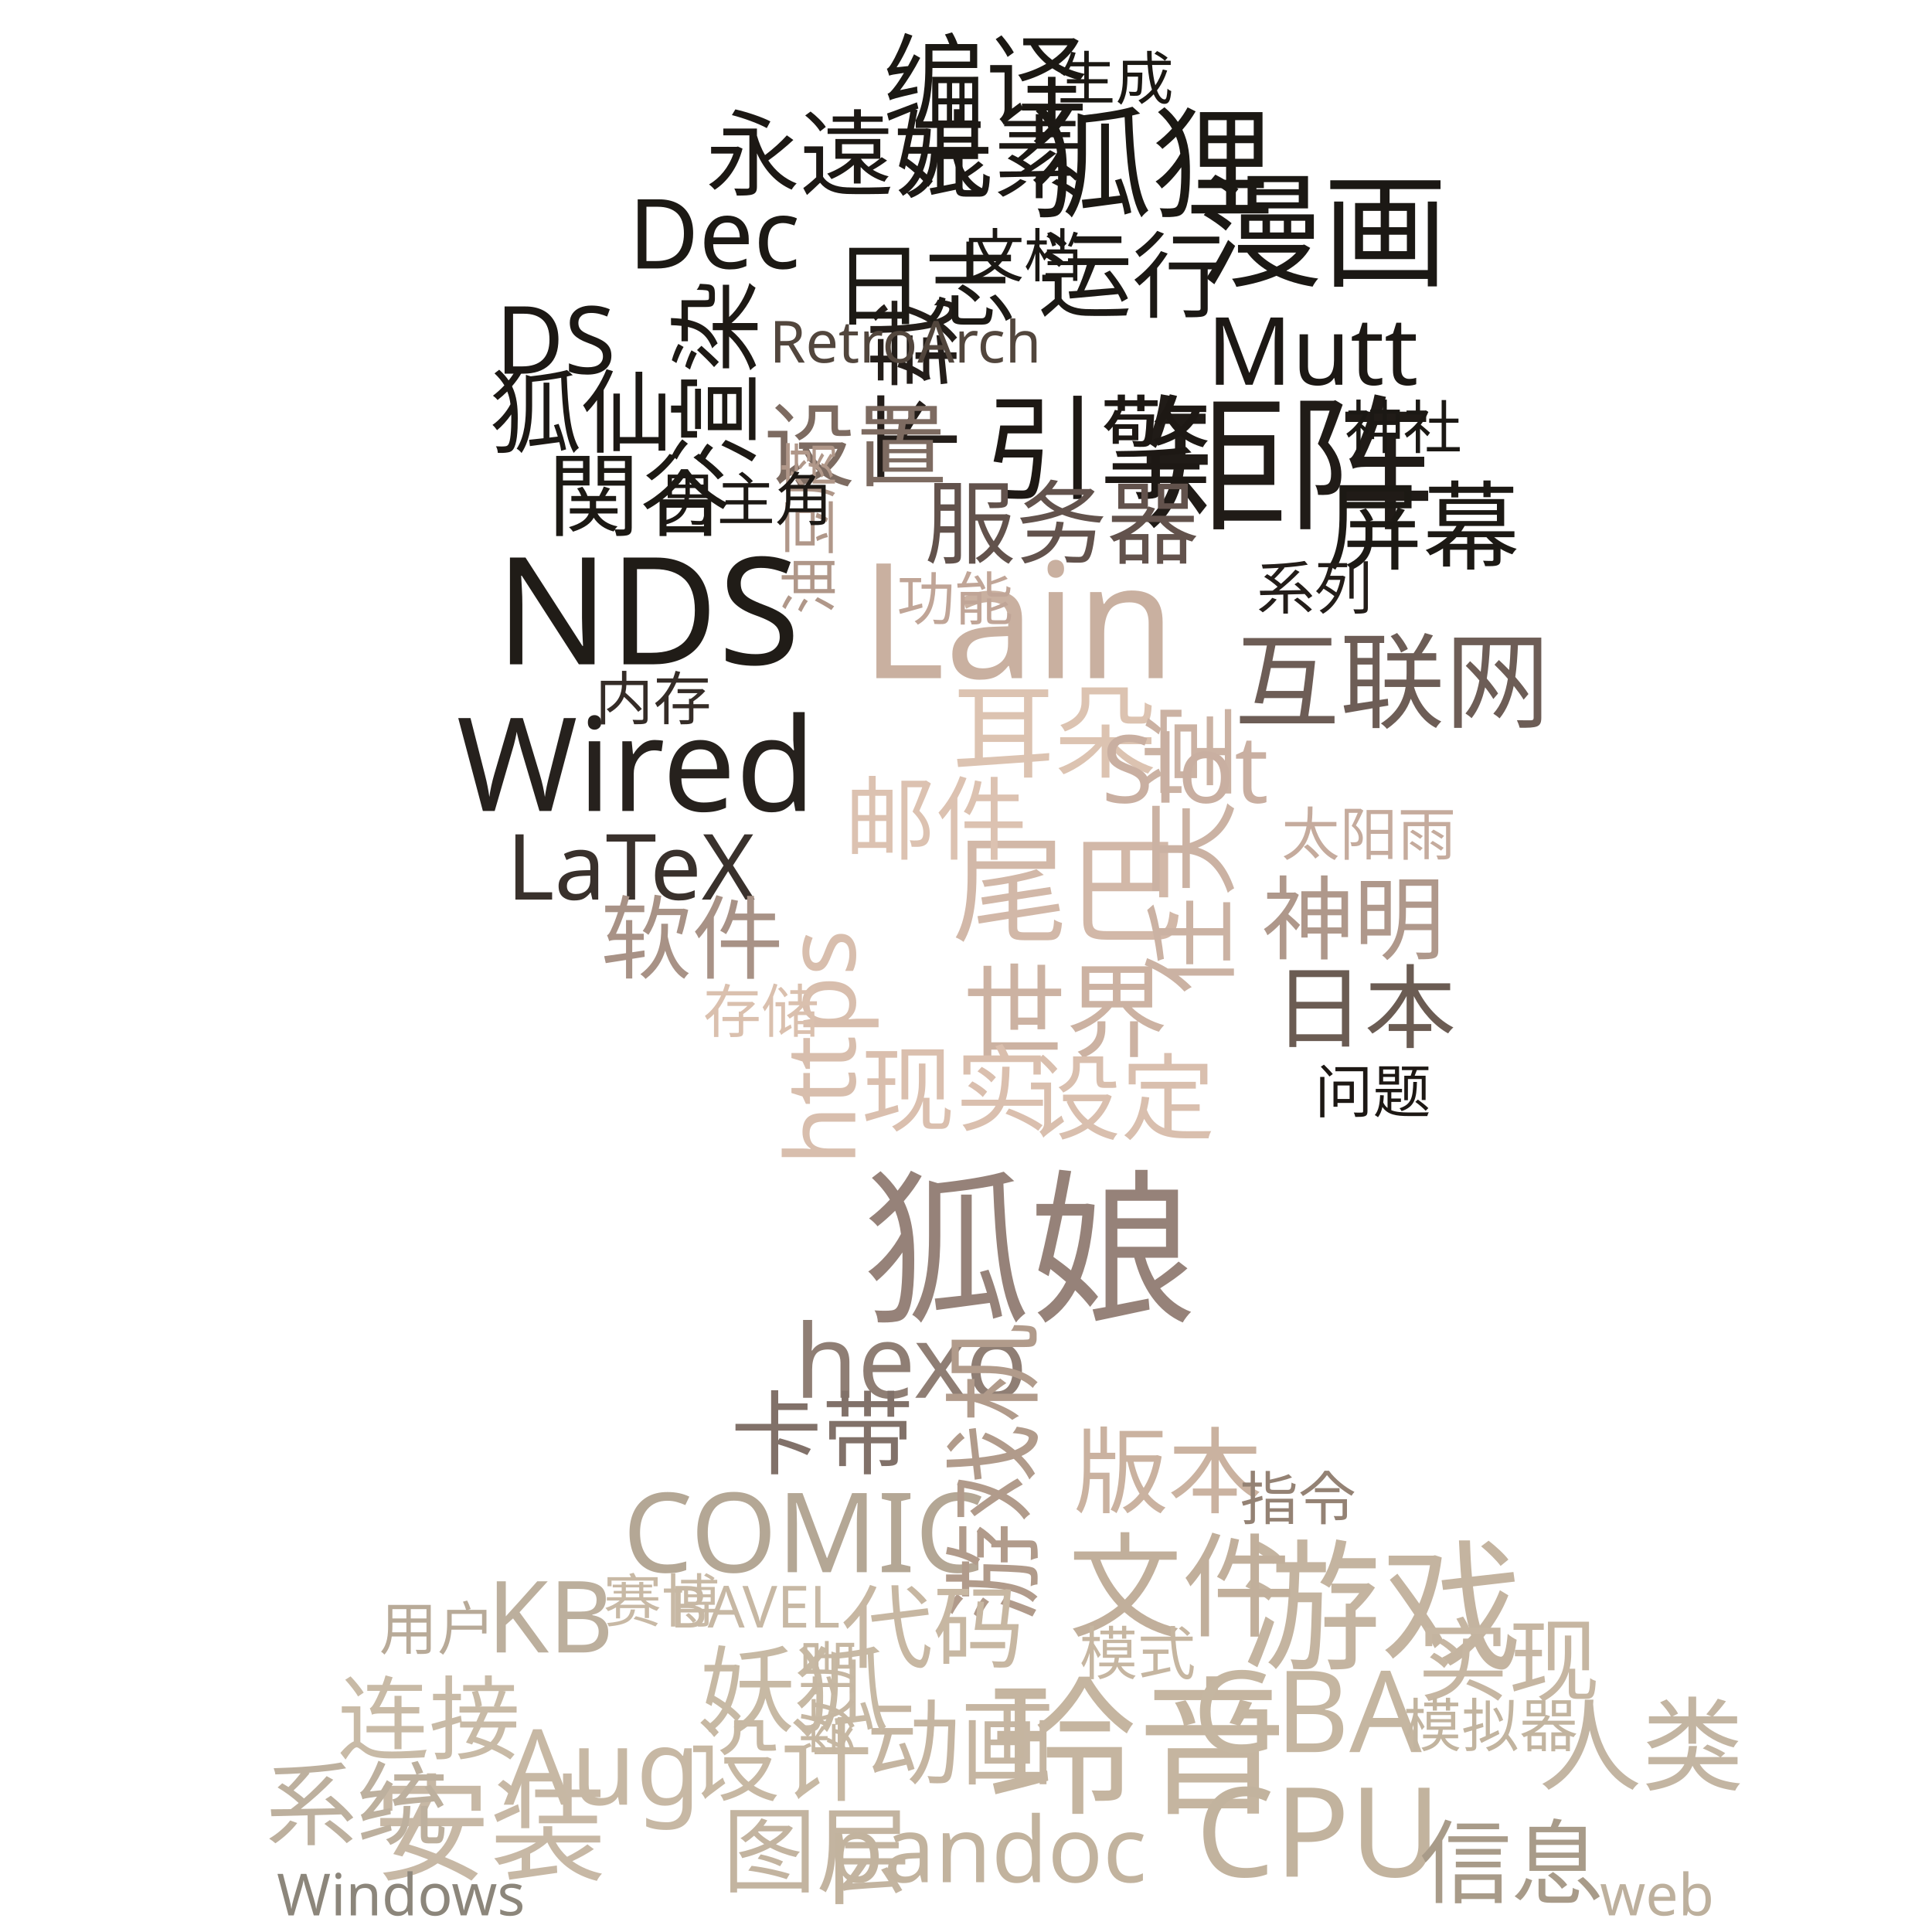
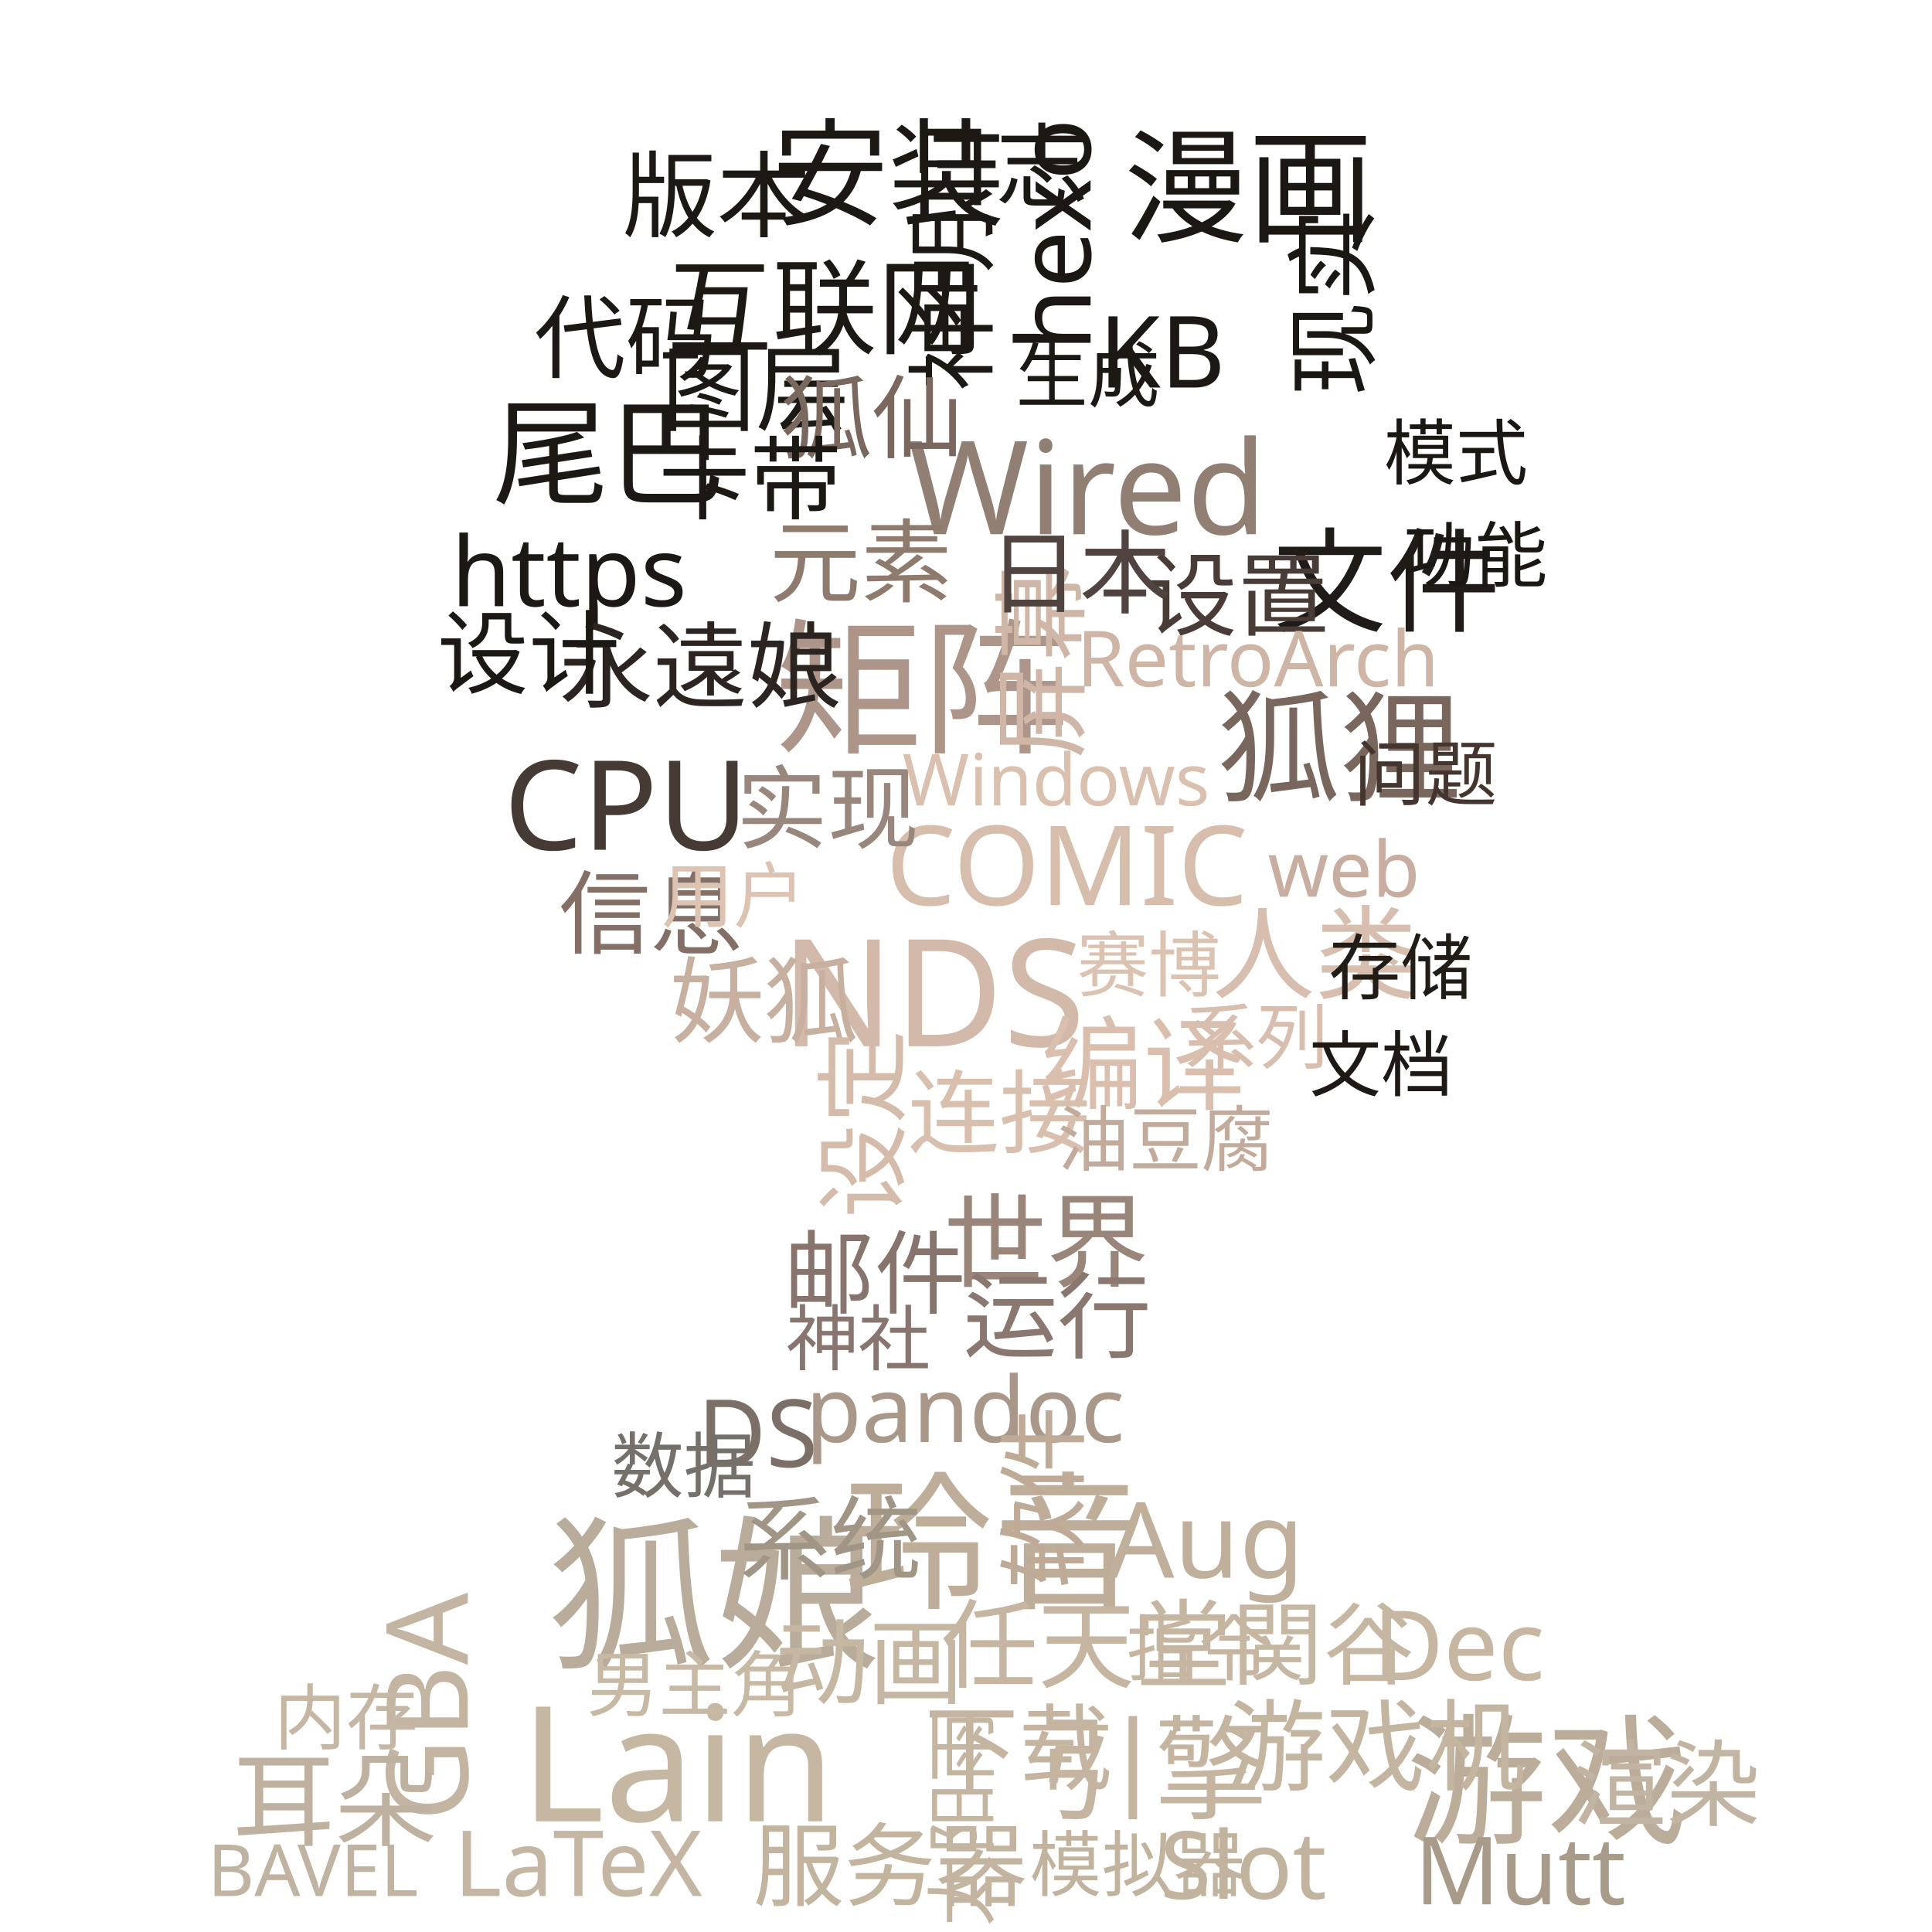
<svg xmlns="http://www.w3.org/2000/svg" width="698" height="698">
  <style>text{font-family:'Droid Sans Mono';font-weight:normal;font-style:normal;}</style>
-   <text transform="translate(312,473)" font-size="60" style="fill:rgb(150, 130, 121)">狐娘</text>
-   <text transform="translate(311,245)" font-size="58" style="fill:rgb(201, 176, 160)">Lain</text>
-   <text transform="translate(179,240)" font-size="54" style="fill:rgb(32, 28, 23)">NDS</text>
-   <text transform="translate(357,651)" font-size="54" style="fill:rgb(197, 181, 160)">玲音</text>
-   <text transform="translate(412,187)" font-size="53" style="fill:rgb(32, 27, 23)">矩阵</text>
-   <text transform="translate(448,599)" font-size="51" style="fill:rgb(196, 180, 160)">游戏</text>
-   <text transform="translate(165,293)" font-size="47" style="fill:rgb(38, 33, 29)">Wired</text>
-   <text transform="translate(433,100)" font-size="45" style="fill:rgb(27, 24, 20)">漫画</text>
-   <text transform="translate(432,678)" font-size="45" style="fill:rgb(194, 179, 158)">CPU</text>
-   <text transform="translate(372,75)" font-size="44" style="fill:rgb(27, 24, 19)">狐狸</text>
-   <text transform="translate(344,337)" font-size="42" style="fill:rgb(210, 184, 168)">尾巴</text>
-   <text transform="translate(135,676)" font-size="42" style="fill:rgb(199, 184, 165)">安装</text>
-   <text transform="translate(386,588)" font-size="41" style="fill:rgb(193, 175, 155)">文件</text>
-   <text transform="translate(356,177)" font-size="41" style="fill:rgb(29, 24, 20)">引擎</text>
-   <text transform="translate(431,633)" font-size="41" style="fill:rgb(197, 182, 161)">GBA</text>
-   <text transform="translate(225,568)" font-size="40" style="fill:rgb(180, 167, 149)">COMIC</text>
-   <text transform="translate(182,652)" font-size="38" style="fill:rgb(199, 184, 164)">Aug</text>
-   <text transform="translate(446,260)" font-size="38" style="fill:rgb(109, 93, 86)">互联网</text>
-   <text transform="translate(348,379)" font-size="37" style="fill:rgb(204, 178, 162)">世界</text>
-   <text transform="translate(319,43)" font-size="37" style="fill:rgb(27, 24, 19)">编译</text>
-   <text transform="translate(556,644)" font-size="37" style="fill:rgb(195, 181, 162)">人类</text>
-   <text transform="translate(344,278)" font-size="37" style="fill:rgb(220, 195, 177)">耳朵</text>
-   <text transform="translate(287,505)" font-size="37" style="fill:rgb(143, 126, 116)">hexo</text>
-   <text transform="translate(176,597)" font-size="36" style="fill:rgb(188, 175, 157)">KB</text>
-   <text transform="translate(372,586) rotate(-90)" font-size="36" style="fill:rgb(177, 155, 139)">游戏机</text>
-   <text transform="translate(479,203)" font-size="35" style="fill:rgb(28, 25, 20)">屏幕</text>
-   <text transform="translate(309,421) rotate(-90)" font-size="35" style="fill:rgb(216, 190, 173)">https</text>
-   <text transform="translate(443,359) rotate(-90)" font-size="35" style="fill:rgb(203, 178, 163)">任天堂</text>
-   <text transform="translate(227,97)" font-size="35" style="fill:rgb(28, 25, 20)">Dec</text>
-   <text transform="translate(388,544)" font-size="34" style="fill:rgb(202, 178, 160)">版本</text>
-   <text transform="translate(375,112)" font-size="34" style="fill:rgb(27, 24, 20)">运行</text>
-   <text transform="translate(343,175) rotate(-90)" font-size="34" style="fill:rgb(35, 29, 25)">下载</text>
-   <text transform="translate(271,169) rotate(-90)" font-size="34" style="fill:rgb(29, 25, 20)">渲染</text>
-   <text transform="translate(311,406)" font-size="34" style="fill:rgb(218, 191, 174)">现实</text>
-   <text transform="translate(313,642)" font-size="34" style="fill:rgb(197, 181, 161)">动画</text>
-   <text transform="translate(255,68)" font-size="34" style="fill:rgb(28, 24, 20)">永遠娘</text>
-   <text transform="translate(261,681)" font-size="34" style="fill:rgb(195, 180, 160)">图层</text>
-   <text transform="translate(179,135)" font-size="34" style="fill:rgb(28, 24, 20)">DS</text>
-   <text transform="translate(253,623)" font-size="34" style="fill:rgb(199, 185, 164)">妖狐</text>
-   <text transform="translate(371,409)" font-size="34" style="fill:rgb(217, 191, 174)">设定</text>
-   <text transform="translate(398,290)" font-size="34" style="fill:rgb(201, 175, 161)">Slot</text>
-   <text transform="translate(436,139)" font-size="34" style="fill:rgb(28, 24, 20)">Mutt</text>
-   <text transform="translate(276,173)" font-size="33" style="fill:rgb(125, 107, 97)">设置</text>
-   <text transform="translate(299,680)" font-size="33" style="fill:rgb(194, 179, 158)">pandoc</text>
-   <text transform="translate(122,633)" font-size="33" style="fill:rgb(200, 186, 166)">连接</text>
-   <text transform="translate(334,201)" font-size="33" style="fill:rgb(98, 82, 76)">服务器</text>
-   <text transform="translate(456,344)" font-size="33" style="fill:rgb(175, 152, 139)">神明</text>
-   <text transform="translate(304,600)" font-size="33" style="fill:rgb(199, 183, 162)">代码</text>
-   <text transform="translate(177,161)" font-size="33" style="fill:rgb(28, 24, 20)">狐仙</text>
-   <text transform="translate(183,325)" font-size="33" style="fill:rgb(57, 49, 44)">LaTeX</text>
-   <text transform="translate(301,115)" font-size="33" style="fill:rgb(28, 25, 20)">日志</text>
-   <text transform="translate(460,376)" font-size="33" style="fill:rgb(107, 92, 83)">日本</text>
-   <text transform="translate(326,69)" font-size="33" style="fill:rgb(28, 24, 20)">元素</text>
-   <text transform="translate(512,612)" font-size="33" style="fill:rgb(198, 182, 162)">实现</text>
-   <text transform="translate(198,191)" font-size="33" style="fill:rgb(28, 25, 20)">関谷</text>
-   <text transform="translate(249,648)" font-size="33" style="fill:rgb(199, 184, 163)">设计</text>
-   <text transform="translate(96,664)" font-size="33" style="fill:rgb(189, 176, 158)">系统</text>
-   <text transform="translate(513,685)" font-size="33" style="fill:rgb(168, 155, 137)">信息</text>
-   <text transform="translate(264,530)" font-size="33" style="fill:rgb(129, 113, 105)">卡带</text>
-   <text transform="translate(305,308)" font-size="33" style="fill:rgb(220, 194, 177)">邮件</text>
-   <text transform="translate(217,351)" font-size="33" style="fill:rgb(168, 146, 134)">软件</text>
-   <text transform="translate(278,131)" font-size="21" style="fill:rgb(82, 70, 61)">RetroArch</text>
-   <text transform="translate(578,692)" font-size="21" style="fill:rgb(189, 176, 157)">web</text>
-   <text transform="translate(100,692)" font-size="21" style="fill:rgb(140, 134, 123)">Windows</text>
-   <text transform="translate(382,36)" font-size="21" style="fill:rgb(27, 24, 19)">生成</text>
-   <text transform="translate(324,224)" font-size="21" style="fill:rgb(192, 165, 151)">功能</text>
-   <text transform="translate(300,222) rotate(-90)" font-size="21" style="fill:rgb(176, 151, 137)">油豆腐</text>
-   <text transform="translate(218,586)" font-size="21" style="fill:rgb(200, 185, 165)">赛博</text>
-   <text transform="translate(454,220)" font-size="21" style="fill:rgb(35, 29, 25)">系列</text>
-   <text transform="translate(486,162)" font-size="21" style="fill:rgb(27, 24, 20)">神社</text>
-   <text transform="translate(390,605)" font-size="21" style="fill:rgb(198, 182, 161)">模式</text>
-   <text transform="translate(463,309)" font-size="21" style="fill:rgb(197, 171, 157)">太阳雨</text>
-   <text transform="translate(448,549)" font-size="21" style="fill:rgb(148, 130, 116)">指令</text>
-   <text transform="translate(242,588)" font-size="21" style="fill:rgb(199, 184, 164)">BAVEL</text>
-   <text transform="translate(507,631)" font-size="21" style="fill:rgb(194, 180, 159)">模拟器</text>
-   <text transform="translate(307,634) rotate(-90)" font-size="21" style="fill:rgb(198, 183, 162)">数据</text>
-   <text transform="translate(475,402)" font-size="21" style="fill:rgb(29, 24, 20)">问题</text>
-   <text transform="translate(238,188)" font-size="21" style="fill:rgb(28, 24, 20)">男主角</text>
-   <text transform="translate(254,373)" font-size="21" style="fill:rgb(218, 192, 174)">存储</text>
-   <text transform="translate(349,100)" font-size="21" style="fill:rgb(27, 24, 20)">文档</text>
-   <text transform="translate(215,260)" font-size="21" style="fill:rgb(53, 44, 39)">内存</text>
-   <text transform="translate(137,596)" font-size="21" style="fill:rgb(184, 170, 152)">用户</text>
+   <text transform="translate(198,598)" font-size="60" style="fill:rgb(186, 172, 154)">狐娘</text>
+   <text transform="translate(188,658)" font-size="58" style="fill:rgb(198, 183, 163)">Lain</text>
+   <text transform="translate(282,378)" font-size="54" style="fill:rgb(211, 185, 169)">NDS</text>
+   <text transform="translate(305,577)" font-size="54" style="fill:rgb(190, 173, 153)">玲音</text>
+   <text transform="translate(280,268)" font-size="53" style="fill:rgb(173, 150, 137)">矩阵</text>
+   <text transform="translate(508,662)" font-size="51" style="fill:rgb(187, 173, 153)">游戏</text>
+   <text transform="translate(328,193)" font-size="47" style="fill:rgb(146, 127, 116)">Wired</text>
+   <text transform="translate(406,84)" font-size="45" style="fill:rgb(27, 24, 20)">漫画</text>
+   <text transform="translate(182,307)" font-size="45" style="fill:rgb(69, 58, 52)">CPU</text>
+   <text transform="translate(440,286)" font-size="44" style="fill:rgb(121, 103, 94)">狐狸</text>
+   <text transform="translate(178,179)" font-size="42" style="fill:rgb(28, 25, 20)">尾巴</text>
+   <text transform="translate(279,78)" font-size="42" style="fill:rgb(28, 24, 20)">安装</text>
+   <text transform="translate(460,225)" font-size="41" style="fill:rgb(31, 27, 23)">文件</text>
+   <text transform="translate(376,654)" font-size="41" style="fill:rgb(197, 181, 160)">引擎</text>
+   <text transform="translate(169,658) rotate(-90)" font-size="41" style="fill:rgb(195, 181, 162)">GBA</text>
+   <text transform="translate(320,327)" font-size="40" style="fill:rgb(215, 189, 172)">COMIC</text>
+   <text transform="translate(400,570)" font-size="38" style="fill:rgb(192, 175, 154)">Aug</text>
+   <text transform="translate(241,125)" font-size="38" style="fill:rgb(28, 25, 20)">互联网</text>
+   <text transform="translate(341,462)" font-size="37" style="fill:rgb(154, 133, 123)">世界</text>
+   <text transform="translate(376,398)" font-size="37" style="fill:rgb(218, 191, 175)">编译</text>
+   <text transform="translate(438,358)" font-size="37" style="fill:rgb(216, 190, 174)">人类</text>
+   <text transform="translate(84,664)" font-size="37" style="fill:rgb(190, 177, 159)">耳朵</text>
+   <text transform="translate(394,127) rotate(-90)" font-size="37" style="fill:rgb(27, 24, 19)">hexo</text>
+   <text transform="translate(397,140)" font-size="36" style="fill:rgb(28, 25, 20)">KB</text>
+   <text transform="translate(443,644)" font-size="36" style="fill:rgb(196, 181, 160)">游戏机</text>
+   <text transform="translate(389,274) rotate(-90)" font-size="35" style="fill:rgb(207, 182, 166)">屏幕</text>
+   <text transform="translate(163,219)" font-size="35" style="fill:rgb(28, 24, 20)">https</text>
+   <text transform="translate(340,607)" font-size="35" style="fill:rgb(198, 182, 161)">任天堂</text>
+   <text transform="translate(496,607)" font-size="35" style="fill:rgb(198, 182, 162)">Dec</text>
+   <text transform="translate(225,83)" font-size="34" style="fill:rgb(28, 24, 20)">版本</text>
+   <text transform="translate(348,488)" font-size="34" style="fill:rgb(137, 119, 112)">运行</text>
+   <text transform="translate(334,644)" font-size="34" style="fill:rgb(197, 181, 160)">下载</text>
+   <text transform="translate(568,657)" font-size="34" style="fill:rgb(194, 180, 162)">渲染</text>
+   <text transform="translate(494,143) rotate(-90)" font-size="34" style="fill:rgb(27, 24, 19)">现实</text>
+   <text transform="translate(280,613)" font-size="34" style="fill:rgb(198, 183, 163)">动画</text>
+   <text transform="translate(202,253)" font-size="34" style="fill:rgb(43, 36, 32)">永遠娘</text>
+   <text transform="translate(239,153)" font-size="34" style="fill:rgb(28, 25, 20)">图层</text>
+   <text transform="translate(252,530)" font-size="34" style="fill:rgb(124, 111, 103)">DS</text>
+   <text transform="translate(242,374)" font-size="34" style="fill:rgb(200, 176, 160)">妖狐</text>
+   <text transform="translate(324,440) rotate(-90)" font-size="34" style="fill:rgb(213, 187, 170)">设定</text>
+   <text transform="translate(419,686)" font-size="34" style="fill:rgb(194, 179, 158)">Slot</text>
+   <text transform="translate(511,688)" font-size="34" style="fill:rgb(168, 155, 137)">Mutt</text>
+   <text transform="translate(414,227)" font-size="33" style="fill:rgb(73, 60, 54)">设置</text>
+   <text transform="translate(291,521)" font-size="33" style="fill:rgb(169, 152, 137)">pandoc</text>
+   <text transform="translate(328,414)" font-size="33" style="fill:rgb(217, 191, 173)">连接</text>
+   <text transform="translate(272,686)" font-size="33" style="fill:rgb(194, 180, 159)">服务器</text>
+   <text transform="translate(356,141) rotate(-90)" font-size="33" style="fill:rgb(28, 25, 20)">神明</text>
+   <text transform="translate(193,134)" font-size="33" style="fill:rgb(28, 25, 20)">代码</text>
+   <text transform="translate(282,163)" font-size="33" style="fill:rgb(122, 104, 95)">狐仙</text>
+   <text transform="translate(164,685)" font-size="33" style="fill:rgb(196, 182, 162)">LaTeX</text>
+   <text transform="translate(327,72)" font-size="33" style="fill:rgb(28, 24, 20)">日志</text>
+   <text transform="translate(357,219)" font-size="33" style="fill:rgb(81, 68, 64)">日本</text>
+   <text transform="translate(278,215)" font-size="33" style="fill:rgb(143, 123, 110)">元素</text>
+   <text transform="translate(266,304)" font-size="33" style="fill:rgb(153, 134, 124)">实现</text>
+   <text transform="translate(445,606)" font-size="33" style="fill:rgb(198, 183, 163)">関谷</text>
+   <text transform="translate(158,248)" font-size="33" style="fill:rgb(28, 24, 20)">设计</text>
+   <text transform="translate(267,568)" font-size="33" style="fill:rgb(161, 150, 134)">系统</text>
+   <text transform="translate(202,342)" font-size="33" style="fill:rgb(131, 111, 102)">信息</text>
+   <text transform="translate(238,185)" font-size="33" style="fill:rgb(28, 24, 20)">卡带</text>
+   <text transform="translate(283,472)" font-size="33" style="fill:rgb(134, 116, 109)">邮件</text>
+   <text transform="translate(389,574) rotate(-90)" font-size="33" style="fill:rgb(191, 170, 151)">软件</text>
+   <text transform="translate(389,248)" font-size="28" style="fill:rgb(206, 181, 165)">RetroArch</text>
+   <text transform="translate(458,324)" font-size="28" style="fill:rgb(199, 174, 160)">web</text>
+   <text transform="translate(326,291)" font-size="26" style="fill:rgb(218, 192, 175)">Windows</text>
+   <text transform="translate(367,145)" font-size="26" style="fill:rgb(28, 25, 20)">生成</text>
+   <text transform="translate(507,210)" font-size="26" style="fill:rgb(27, 24, 20)">功能</text>
+   <text transform="translate(382,421)" font-size="26" style="fill:rgb(195, 171, 156)">油豆腐</text>
+   <text transform="translate(389,358)" font-size="26" style="fill:rgb(220, 194, 176)">赛博</text>
+   <text transform="translate(428,384)" font-size="26" style="fill:rgb(216, 190, 174)">系列</text>
+   <text transform="translate(284,493)" font-size="26" style="fill:rgb(136, 117, 111)">神社</text>
+   <text transform="translate(500,173)" font-size="26" style="fill:rgb(27, 24, 20)">模式</text>
+   <text transform="translate(357,696) rotate(-90)" font-size="26" style="fill:rgb(196, 181, 160)">太阳雨</text>
+   <text transform="translate(407,605)" font-size="26" style="fill:rgb(198, 182, 161)">指令</text>
+   <text transform="translate(75,685)" font-size="26" style="fill:rgb(193, 179, 161)">BAVEL</text>
+   <text transform="translate(372,683)" font-size="26" style="fill:rgb(194, 179, 158)">模拟器</text>
+   <text transform="translate(221,539)" font-size="26" style="fill:rgb(117, 113, 106)">数据</text>
+   <text transform="translate(489,289)" font-size="26" style="fill:rgb(68, 54, 46)">问题</text>
+   <text transform="translate(212,618)" font-size="26" style="fill:rgb(200, 185, 165)">男主角</text>
+   <text transform="translate(480,359)" font-size="26" style="fill:rgb(34, 28, 23)">存储</text>
+   <text transform="translate(473,394)" font-size="26" style="fill:rgb(30, 25, 21)">文档</text>
+   <text transform="translate(99,630)" font-size="26" style="fill:rgb(198, 183, 165)">内存</text>
+   <text transform="translate(239,333)" font-size="26" style="fill:rgb(220, 195, 178)">用户</text>
</svg>
